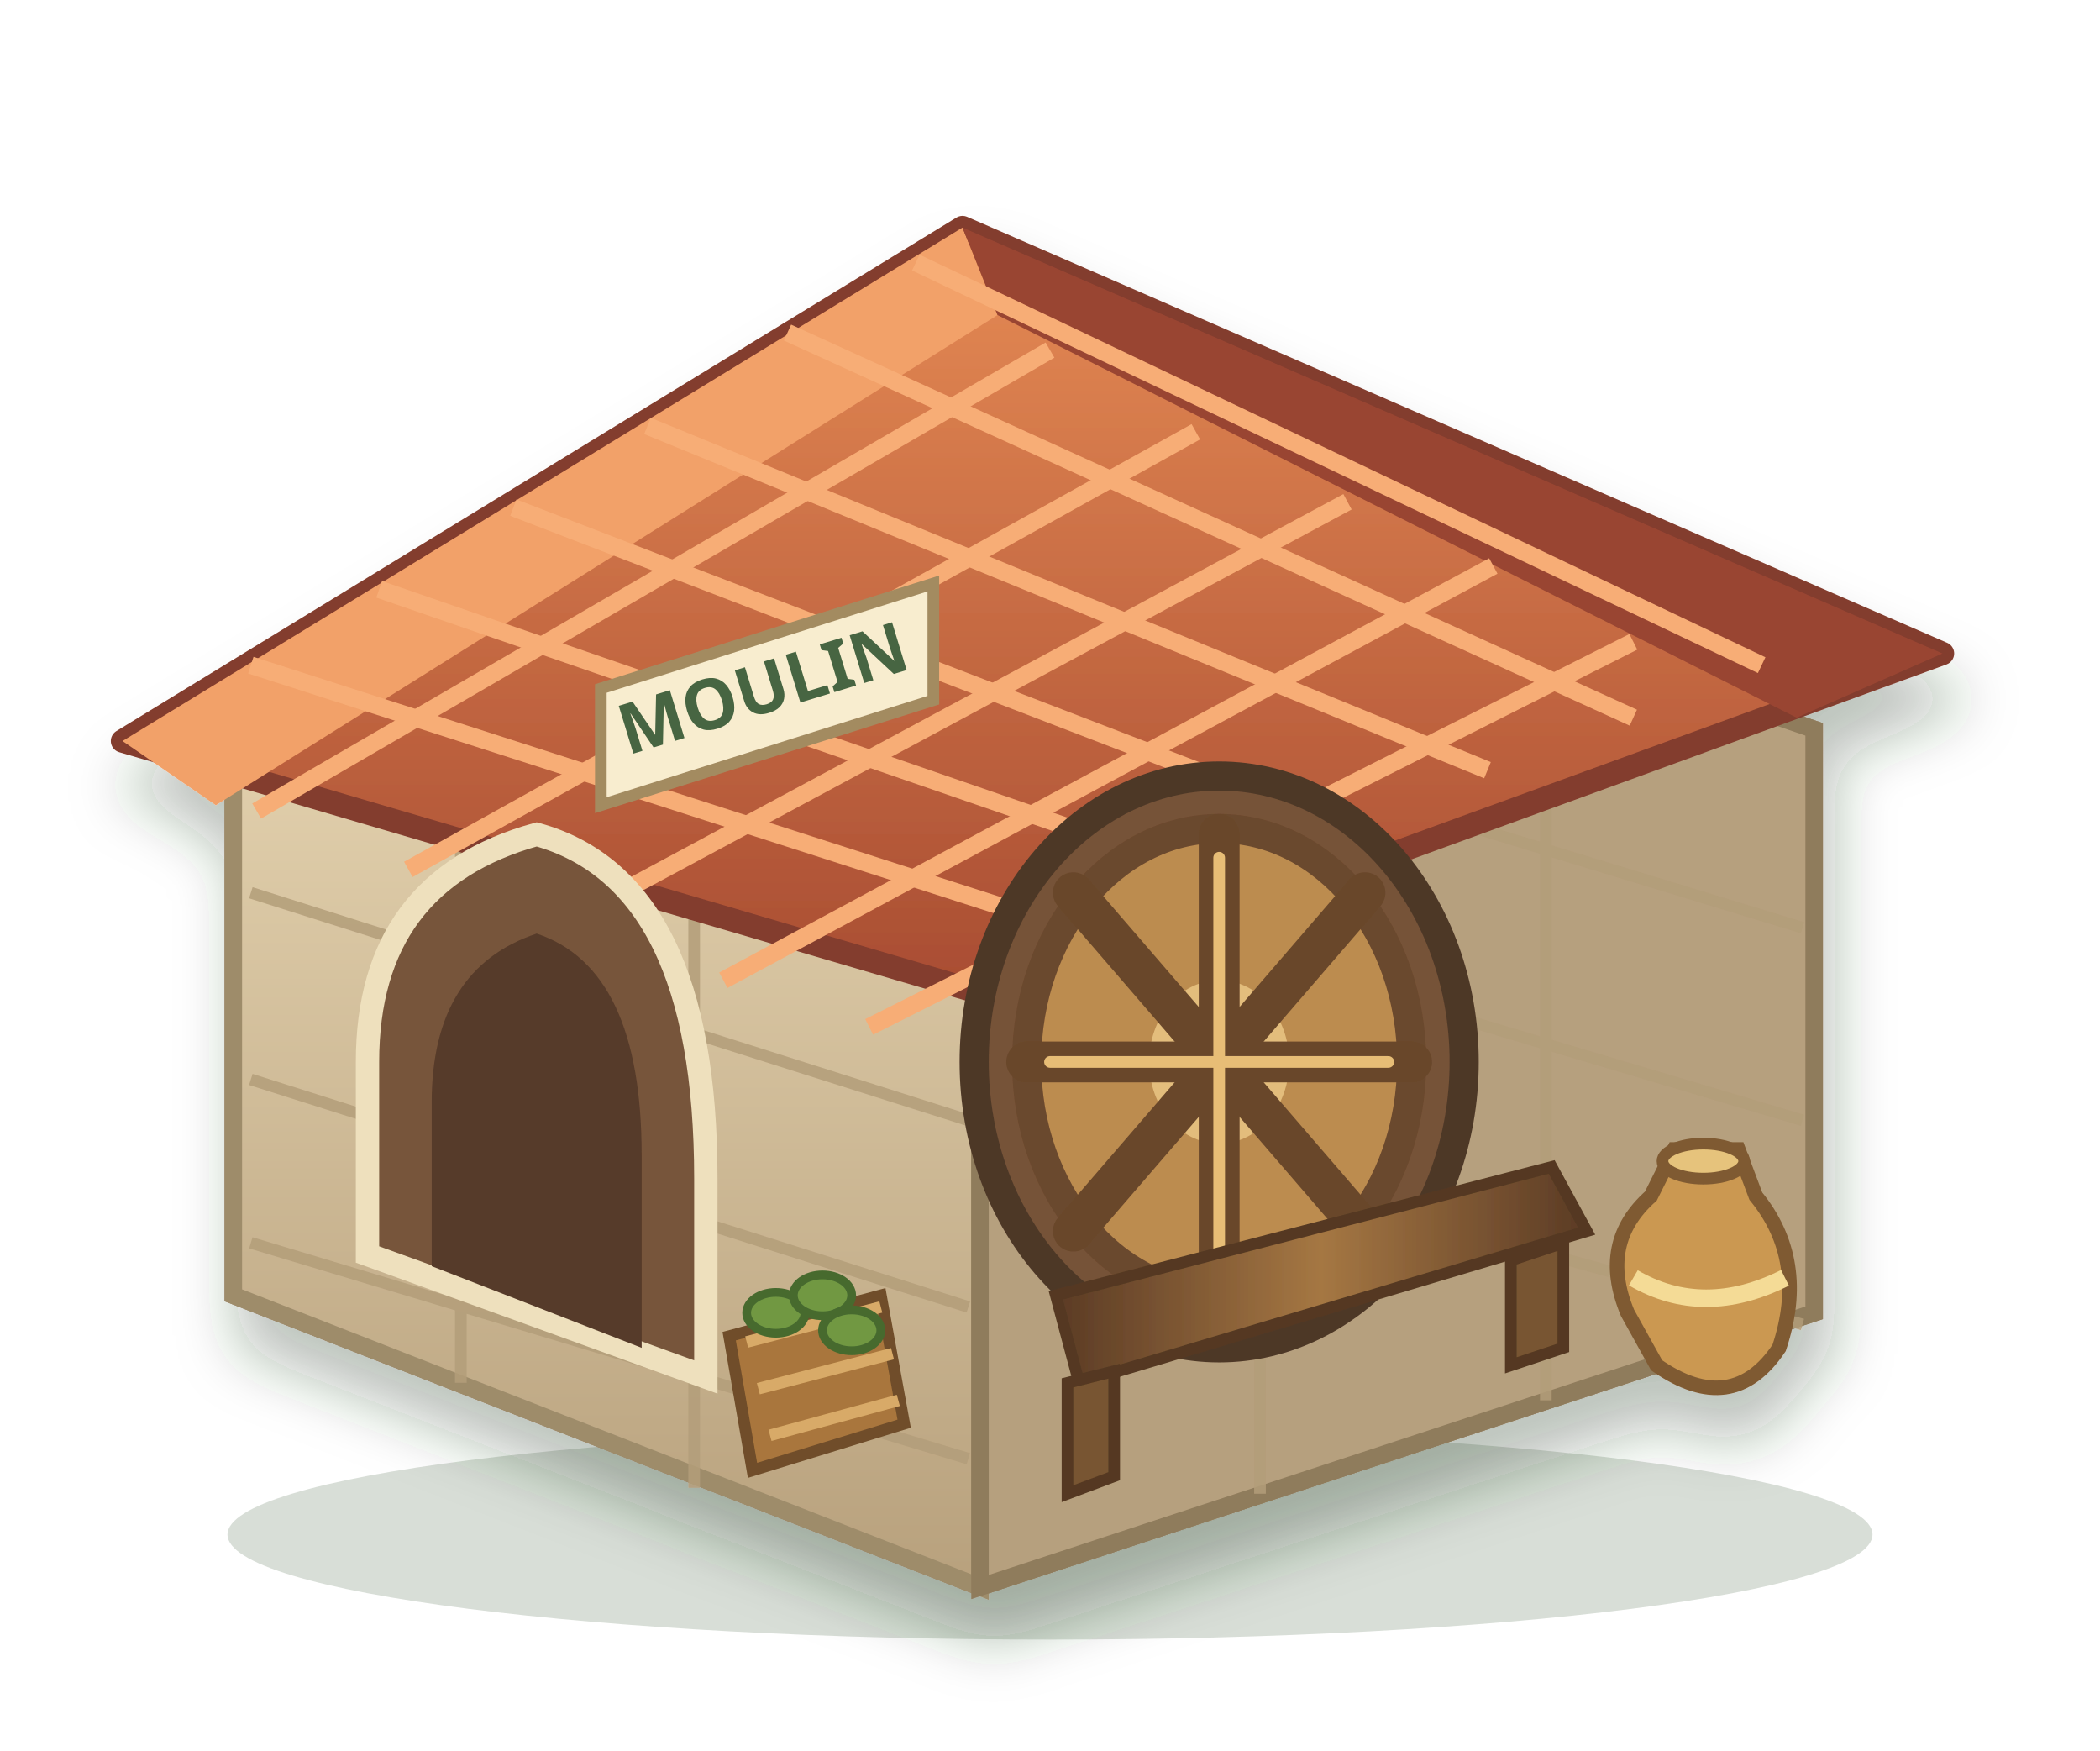
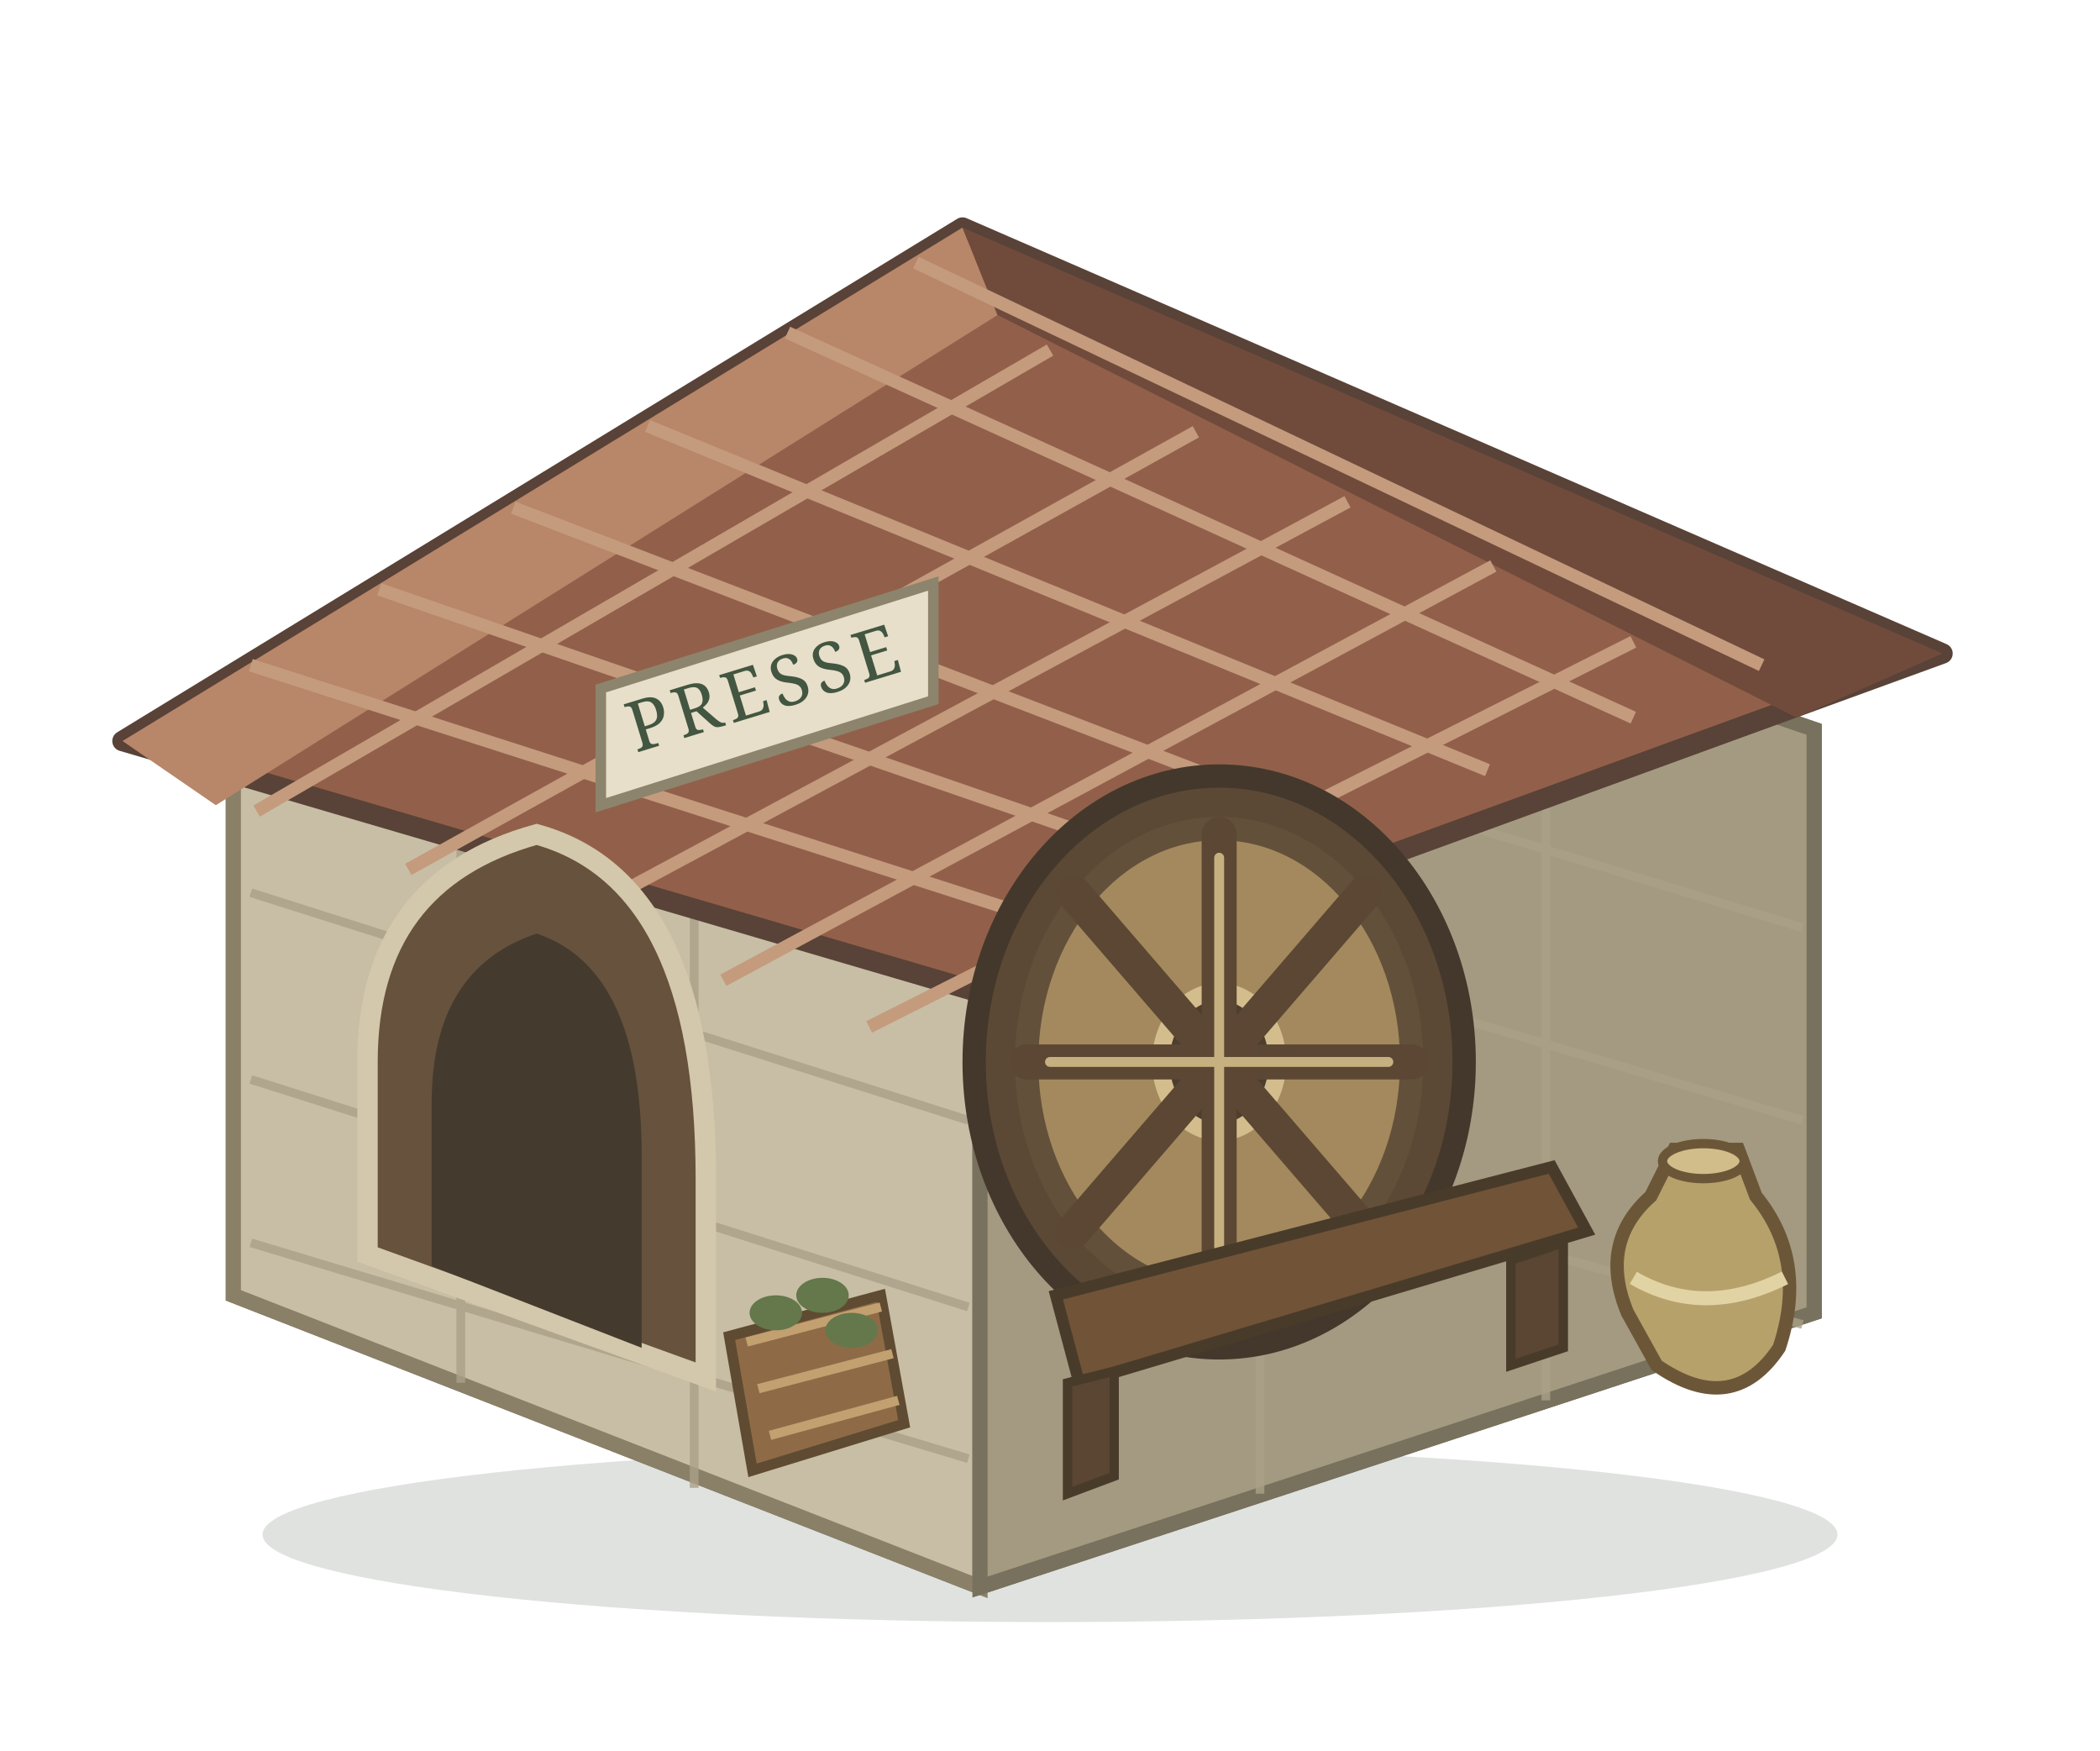
<svg xmlns="http://www.w3.org/2000/svg" viewBox="0 0 360 300">
-   <defs>
-     <linearGradient id="stone" x1="0" y1="0" x2="0" y2="1">
-       <stop stop-color="#f0e0bd" />
-       <stop offset="1" stop-color="#b8a17d" />
-     </linearGradient>
-     <linearGradient id="roof" x1="0" y1="0" x2="0" y2="1">
-       <stop stop-color="#e68b55" />
-       <stop offset="1" stop-color="#a84c32" />
-     </linearGradient>
-     <linearGradient id="wood" x1="0" y1="0" x2="1" y2="0">
-       <stop stop-color="#5b3b25" />
-       <stop offset=".5" stop-color="#a57743" />
-       <stop offset="1" stop-color="#5b3b25" />
-     </linearGradient>
-     <filter id="shadow" x="-15%" y="-15%" width="135%" height="145%">
-       <feDropShadow dx="2" dy="8" stdDeviation="5" flood-color="#203b28" flood-opacity=".3" />
-     </filter>
-   </defs>
-   <ellipse cx="180" cy="263" rx="141" ry="18" fill="#31542c30" />
-   <g filter="url(#shadow)">
-     <path d="M40 119 L168 76 L311 125 L311 225 L168 272 L40 222Z" fill="#cdb891" stroke="#8f7b5b" stroke-width="3" />
-     <path d="M40 119 L168 76 L168 272 L40 222Z" fill="url(#stone)" stroke="#9e8c6b" stroke-width="3" />
-     <path d="M168 76 L311 125 L311 225 L168 272Z" fill="#b6a07e" stroke="#8f7b5b" stroke-width="3" />
-     <g fill="none" stroke="#b39d79" stroke-width="2" opacity=".85">
-       <path d="M43 153 L166 192 M43 185 L166 224 M43 213 L166 250 M79 106 L79 237 M119 91 L119 255 M171 117 L309 159 M171 151 L309 192 M171 189 L309 227 M216 93 L216 256 M265 109 L265 240" />
-     </g>
-     <path d="M21 127 L165 39 L333 112 L171 171Z" fill="url(#roof)" stroke="#833c2d" stroke-width="4" stroke-linejoin="round" />
-     <path d="M21 127 L165 39 L171 54 L37 138Z" fill="#f2a169" />
-     <path d="M165 39 L333 112 L308 123 L171 54Z" fill="#994532" />
-     <g fill="none" stroke="#f7ad76" stroke-width="3">
-       <path d="M43 114 L183 159 M65 101 L207 150 M88 87 L231 142 M111 73 L255 132 M135 57 L280 123 M157 45 L302 114" />
-       <path d="M44 139 L180 60 M70 149 L205 74 M97 158 L231 86 M124 168 L256 97 M149 176 L280 110" />
-     </g>
-     <path d="M63 182 Q63 151 92 143 Q121 151 121 202 L121 236 L63 215Z" fill="#77553b" stroke="#eee0bd" stroke-width="4" />
-     <path d="M74 189 Q74 166 92 160 Q110 166 110 198 L110 231 L74 217Z" fill="#573b2a" />
-     <ellipse cx="209" cy="182" rx="42" ry="49" fill="#765337" stroke="#4e3828" stroke-width="5" />
-     <ellipse cx="209" cy="182" rx="33" ry="40" fill="#bc8c50" stroke="#6b482d" stroke-width="5" />
-     <ellipse cx="209" cy="182" rx="10" ry="12" fill="#5d422b" stroke="#e3bd7c" stroke-width="4" />
-     <g stroke="#69472b" stroke-width="7" stroke-linecap="round">
-       <path d="M209 143 L209 221" />
-       <path d="M176 182 L242 182" />
-       <path d="M184 153 L234 211" />
-       <path d="M234 153 L184 211" />
-     </g>
-     <g stroke="#e7bd76" stroke-width="2" stroke-linecap="round">
-       <path d="M209 147 L209 217" />
-       <path d="M180 182 L238 182" />
-     </g>
-     <path d="M181 222 L266 200 L272 211 L185 237Z" fill="url(#wood)" stroke="#543922" stroke-width="2" />
-     <path d="M183 237 L191 235 L191 253 L183 256Z M259 216 L268 213 L268 231 L259 234Z" fill="#785431" stroke="#543922" stroke-width="2" />
-     <path d="M125 229 L151 222 L155 244 L129 252Z" fill="#a9763c" stroke="#6f4d2a" stroke-width="2" />
-     <path d="M128 230 L151 224 M130 238 L153 232 M132 246 L154 240" stroke="#d8aa68" stroke-width="2" />
-     <g fill="#719842" stroke="#466a2f" stroke-width="1.5">
-       <ellipse cx="133" cy="225" rx="5" ry="3.5" />
-       <ellipse cx="141" cy="222" rx="5" ry="3.5" />
-       <ellipse cx="146" cy="228" rx="5" ry="3.5" />
-     </g>
-     <path d="M279 225 Q274 213 283 205 L287 197 L298 197 L301 205 Q310 216 305 231 Q297 243 284 234Z" fill="#cb9851" stroke="#7f5a32" stroke-width="2.5" />
-     <ellipse cx="292" cy="199" rx="7" ry="3" fill="#e6c37b" stroke="#7f5a32" stroke-width="2" />
-     <path d="M280 219 Q292 226 306 219" fill="none" stroke="#f4db96" stroke-width="3" />
-     <path d="M103 118 L160 100 L160 120 L103 138Z" fill="#f8edcf" stroke="#a38b61" stroke-width="2" />
-     <text x="132" y="122" transform="rotate(-17 132 122)" text-anchor="middle" font-family="Trebuchet MS,sans-serif" font-size="12" font-weight="bold" fill="#476542">MOULIN</text>
+   <ellipse cx="180" cy="263" rx="135" ry="15" fill="#344a3528" />
+   <path d="M40 119 L168 76 L311 125 L311 225 L168 272 L40 222Z" fill="#aaa38b" stroke="#77725e" stroke-width="2.6" />
+   <path d="M40 119 L168 76 L168 272 L40 222Z" fill="#c7bea5" stroke="#8a8067" stroke-width="2.6" />
+   <path d="M168 76 L311 125 L311 225 L168 272Z" fill="#a49a81" stroke="#77715d" stroke-width="2.6" />
+   <g fill="none" stroke="#aaa087" stroke-width="1.5" opacity=".8">
+     <path d="M43 153 L166 192 M43 185 L166 224 M43 213 L166 250 M79 106 L79 237 M119 91 L119 255 M171 117 L309 159 M171 151 L309 192 M171 189 L309 227 M216 93 L216 256 M265 109 L265 240" />
  </g>
+   <path d="M21 127 L165 39 L333 112 L171 171Z" fill="#92604a" stroke="#594237" stroke-width="3.5" stroke-linejoin="round" />
+   <path d="M21 127 L165 39 L171 54 L37 138Z" fill="#b88669" />
+   <path d="M165 39 L333 112 L308 123 L171 54Z" fill="#704b3c" />
+   <g fill="none" stroke="#c49b7c" stroke-width="2.2">
+     <path d="M43 114 L183 159 M65 101 L207 150 M88 87 L231 142 M111 73 L255 132 M135 57 L280 123 M157 45 L302 114" />
+     <path d="M44 139 L180 60 M70 149 L205 74 M97 158 L231 86 M124 168 L256 97 M149 176 L280 110" />
+   </g>
+   <path d="M63 182 Q63 151 92 143 Q121 151 121 202 L121 236 L63 215Z" fill="#67523e" stroke="#d3c8ab" stroke-width="3.5" />
+   <path d="M74 189 Q74 166 92 160 Q110 166 110 198 L110 231 L74 217Z" fill="#443b2e" />
+   <ellipse cx="209" cy="182" rx="42" ry="49" fill="#5c4935" stroke="#44382c" stroke-width="4" />
+   <ellipse cx="209" cy="182" rx="33" ry="40" fill="#a3895d" stroke="#63503b" stroke-width="4" />
+   <ellipse cx="209" cy="182" rx="10" ry="12" fill="#4d3e2f" stroke="#d3bd8d" stroke-width="3" />
+   <g stroke="#5b4733" stroke-width="6" stroke-linecap="round">
+     <path d="M209 143 L209 221" />
+     <path d="M176 182 L242 182" />
+     <path d="M184 153 L234 211" />
+     <path d="M234 153 L184 211" />
+   </g>
+   <g stroke="#c6b080" stroke-width="1.7" stroke-linecap="round">
+     <path d="M209 147 L209 217" />
+     <path d="M180 182 L238 182" />
+   </g>
+   <path d="M181 222 L266 200 L272 211 L185 237Z" fill="#715338" stroke="#493b2a" stroke-width="2" />
+   <path d="M183 237 L191 235 L191 253 L183 256Z M259 216 L268 213 L268 231 L259 234Z" fill="#5a4632" stroke="#493b2a" stroke-width="1.6" />
+   <path d="M125 229 L151 222 L155 244 L129 252Z" fill="#8e6b46" stroke="#5f4b32" stroke-width="1.8" />
+   <path d="M128 230 L151 224 M130 238 L153 232 M132 246 L154 240" stroke="#c2a070" stroke-width="1.6" />
+   <g fill="#64784b">
+     <ellipse cx="133" cy="225" rx="4.5" ry="3" />
+     <ellipse cx="141" cy="222" rx="4.5" ry="3" />
+     <ellipse cx="146" cy="228" rx="4.5" ry="3" />
+   </g>
+   <path d="M279 225 Q274 213 283 205 L287 197 L298 197 L301 205 Q310 216 305 231 Q297 243 284 234Z" fill="#b7a16b" stroke="#6b5738" stroke-width="2.3" />
+   <ellipse cx="292" cy="199" rx="7" ry="3" fill="#d1bd89" stroke="#6b5738" stroke-width="1.6" />
+   <path d="M280 219 Q292 226 306 219" fill="none" stroke="#e1d3a4" stroke-width="2.4" />
+   <path d="M103 118 L160 100 L160 120 L103 138Z" fill="#e7dfc9" stroke="#8d846d" stroke-width="1.8" />
+   <text x="132" y="122" transform="rotate(-17 132 122)" text-anchor="middle" font-family="Georgia,serif" font-size="12" letter-spacing="1" fill="#425641">PRESSE</text>
</svg>
